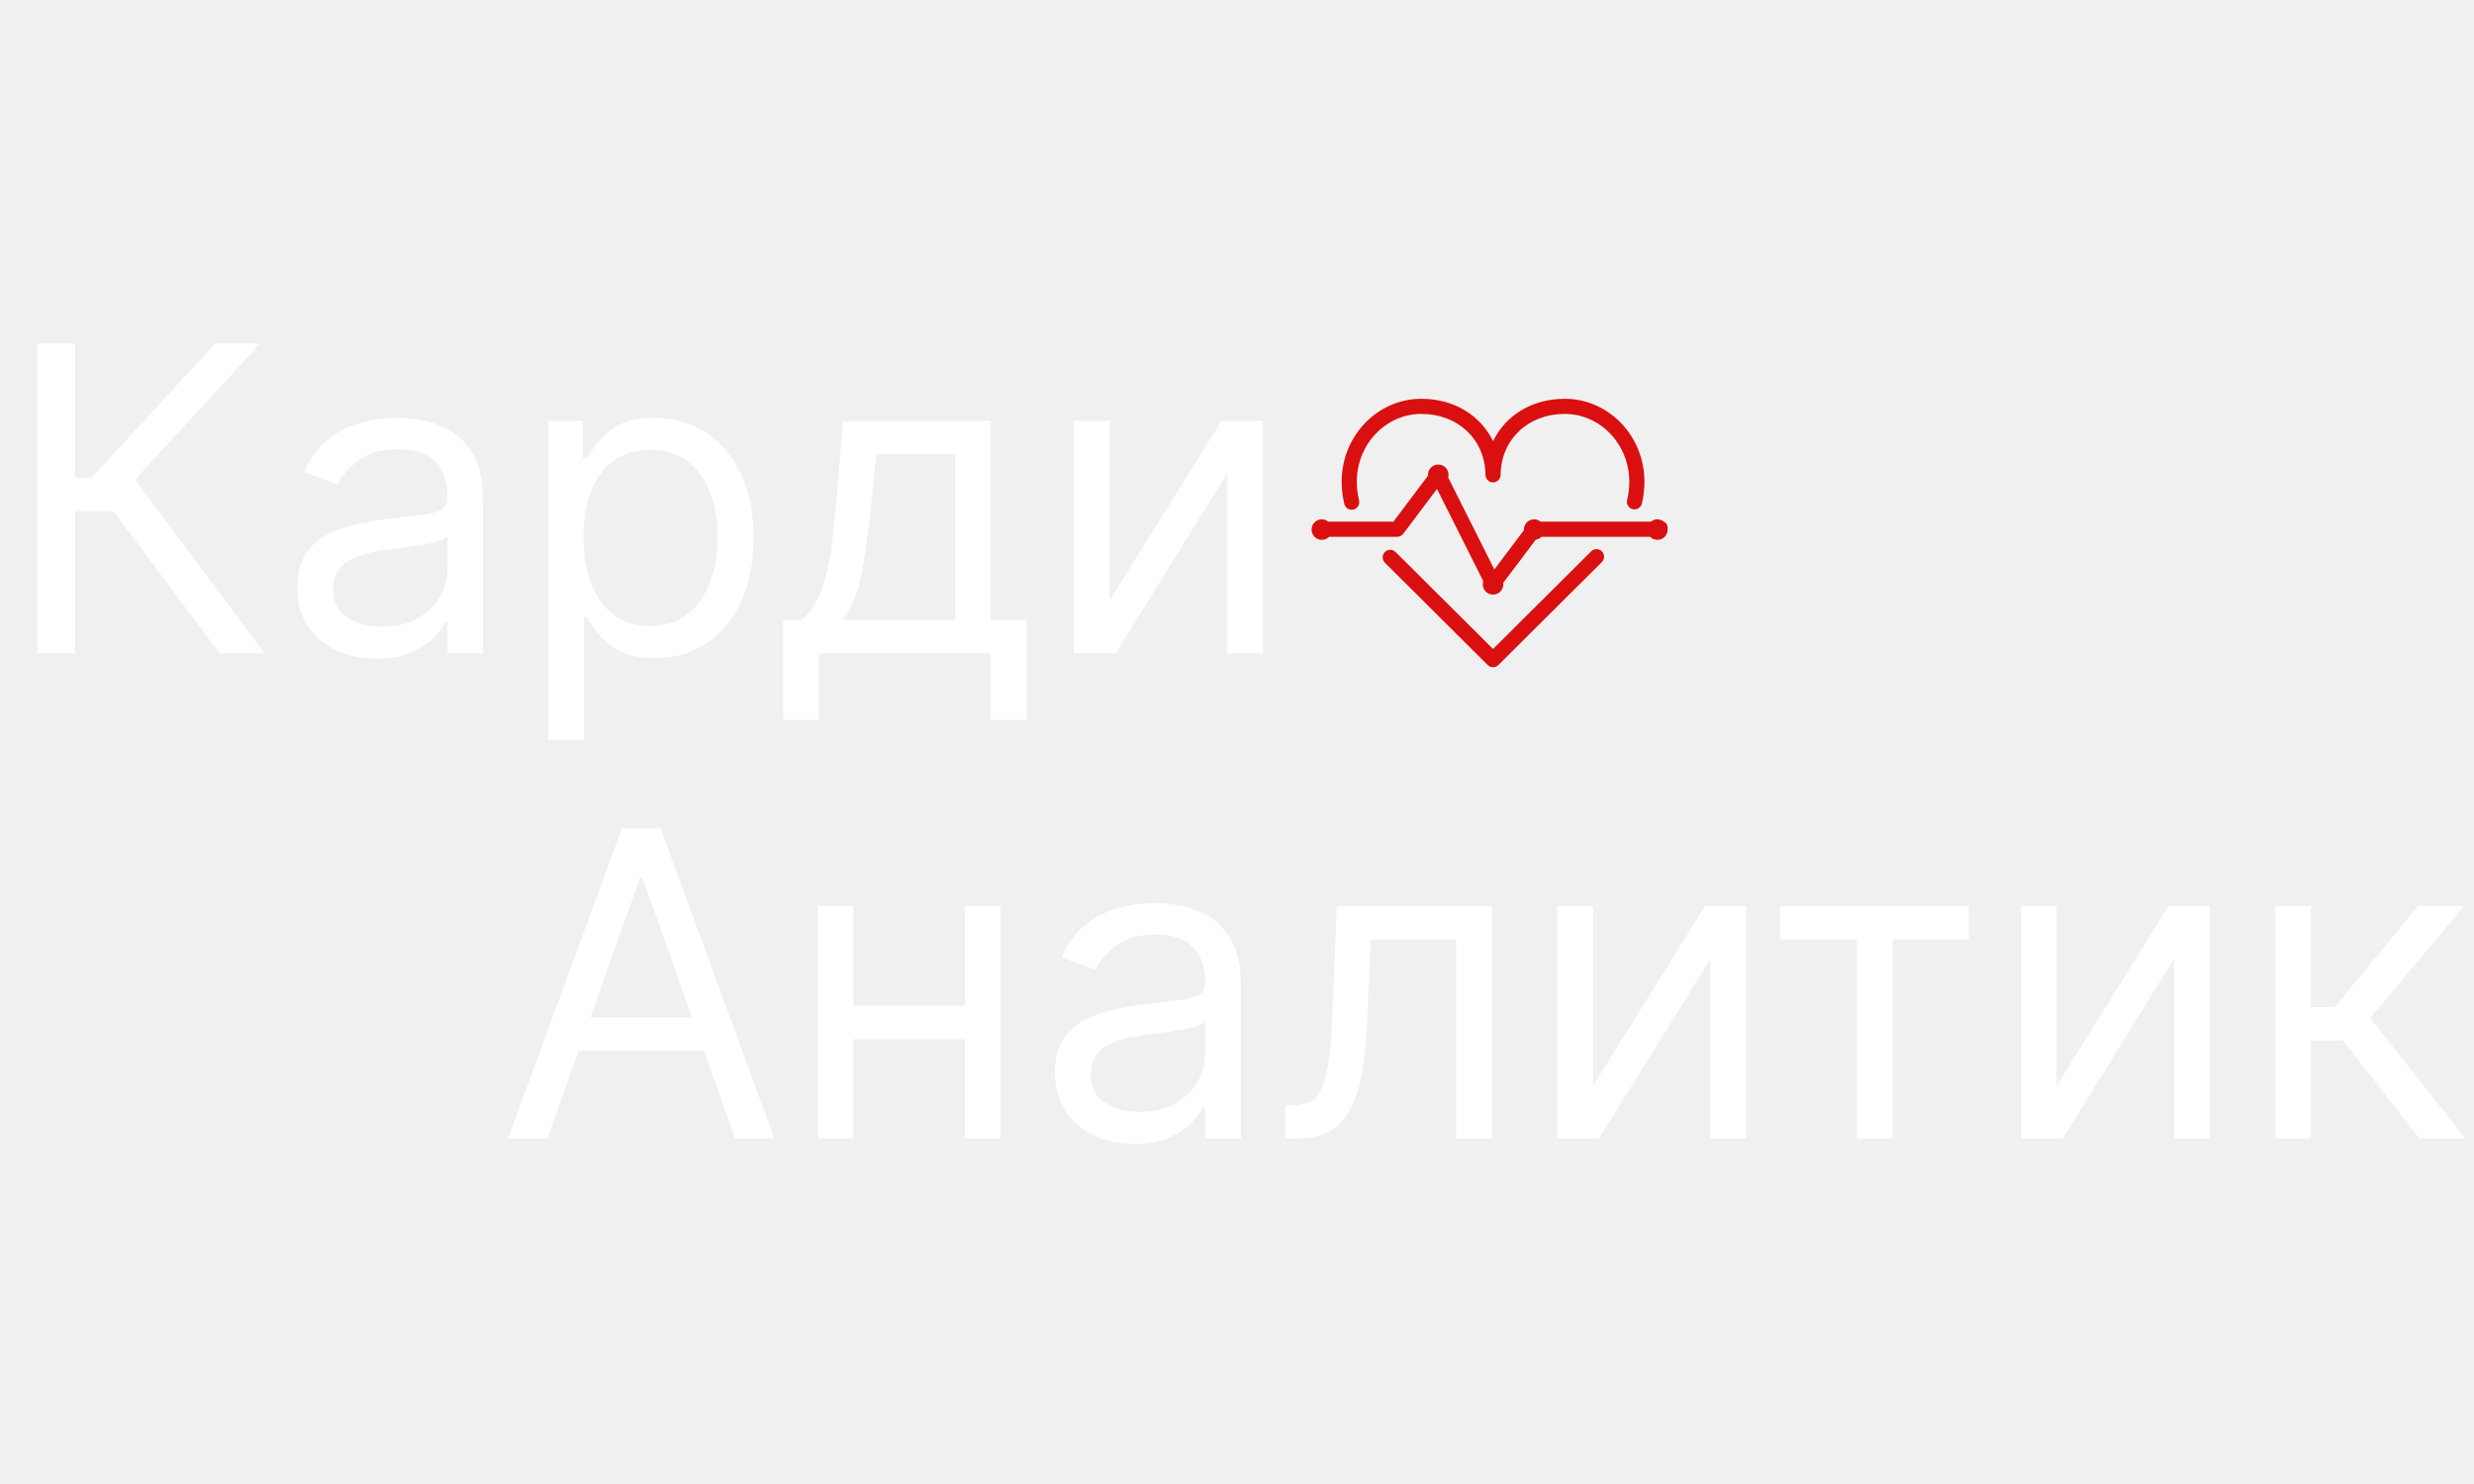
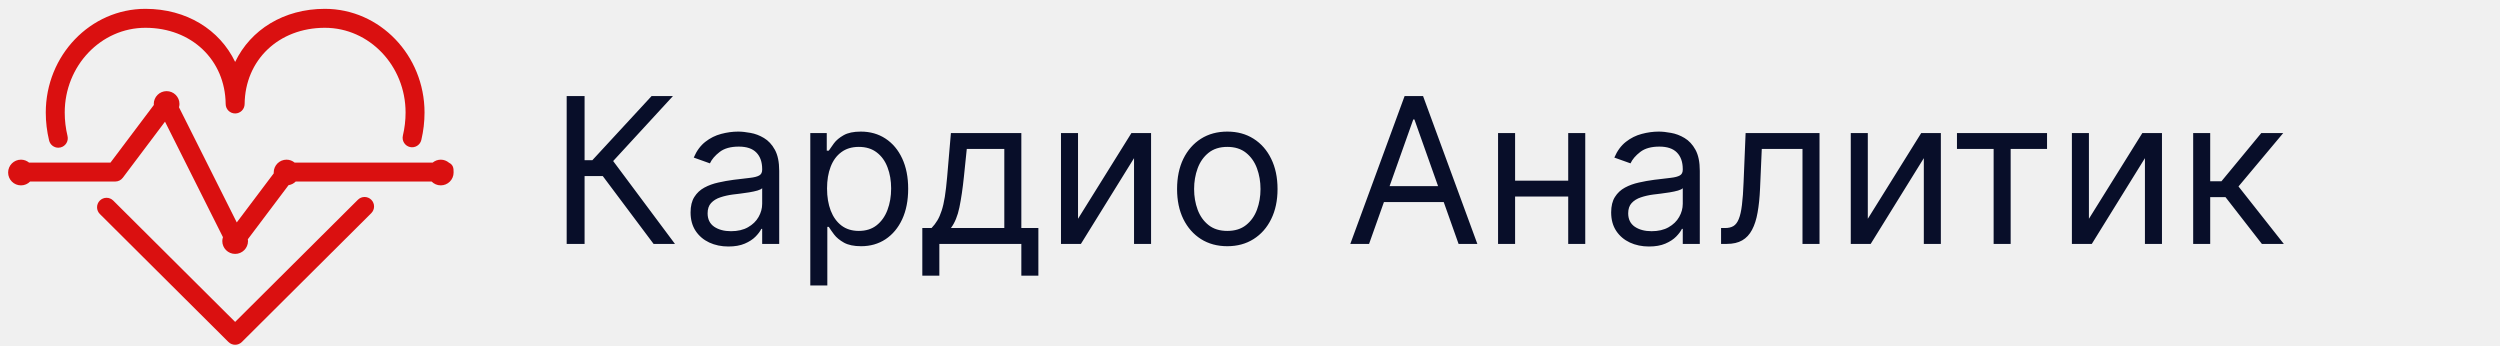
- <svg xmlns="http://www.w3.org/2000/svg" width="100" height="60" viewBox="0 0 209 85" fill="none">
-   <path d="M114.188 22.875C114.237 22.875 114.288 22.87 114.338 22.858C114.682 22.775 114.893 22.429 114.811 22.086C114.685 21.565 114.622 21.032 114.622 20.501C114.622 17.345 117.067 14.778 120.072 14.778C123.181 14.778 125.46 16.944 125.491 19.929C125.494 20.28 125.779 20.562 126.131 20.562C126.482 20.562 126.767 20.28 126.771 19.929C126.801 16.944 129.08 14.778 132.19 14.778C135.195 14.778 137.64 17.345 137.64 20.501C137.64 21.024 137.579 21.548 137.457 22.059C137.376 22.403 137.588 22.748 137.932 22.829C138.275 22.909 138.621 22.698 138.703 22.354C138.846 21.747 138.92 21.123 138.92 20.501C138.92 16.639 135.9 13.498 132.19 13.498C129.416 13.498 127.177 14.903 126.131 17.083C125.084 14.903 122.845 13.498 120.072 13.498C116.361 13.498 113.342 16.639 113.342 20.501C113.342 21.133 113.418 21.766 113.566 22.385C113.637 22.679 113.899 22.875 114.188 22.875Z" fill="#DA1010" />
-   <path d="M134.42 26.389L126.13 34.639L117.897 26.444C117.646 26.195 117.241 26.196 116.991 26.446C116.742 26.697 116.743 27.102 116.994 27.352L125.679 35.996C125.804 36.12 125.967 36.182 126.131 36.182C126.294 36.182 126.457 36.12 126.582 35.996L135.323 27.297C135.573 27.048 135.574 26.642 135.325 26.392C135.075 26.141 134.67 26.14 134.42 26.389Z" fill="#DA1010" />
-   <path d="M140.56 23.882V23.88H140.559C140.41 23.759 140.222 23.683 140.014 23.683C139.807 23.683 139.62 23.759 139.471 23.88H130.146C129.997 23.759 129.809 23.683 129.602 23.683C129.122 23.683 128.734 24.071 128.734 24.551C128.734 24.569 128.738 24.585 128.739 24.602L126.24 27.922L122.338 20.144C122.357 20.073 122.37 20 122.37 19.922C122.37 19.444 121.982 19.055 121.503 19.055C121.023 19.055 120.635 19.444 120.635 19.922C120.635 19.945 120.64 19.965 120.642 19.987L117.713 23.88H112.212C112.063 23.759 111.875 23.683 111.668 23.683C111.188 23.683 110.8 24.071 110.8 24.551C110.8 25.03 111.188 25.419 111.668 25.419C111.91 25.419 112.128 25.319 112.285 25.16H118.032C118.233 25.16 118.423 25.066 118.544 24.905L121.394 21.116L125.307 28.917C125.281 29 125.262 29.087 125.262 29.179C125.262 29.658 125.651 30.046 126.13 30.046C126.61 30.046 126.999 29.658 126.999 29.179C126.999 29.137 126.992 29.098 126.987 29.058L129.737 25.405C129.924 25.375 130.092 25.289 130.219 25.16H139.398C139.555 25.319 139.773 25.419 140.015 25.419C140.495 25.419 140.882 25.03 140.882 24.551C140.882 24.28 140.88 24.041 140.56 23.882Z" fill="#DA1010" />
-   <path d="M18.562 35L9.562 22.983H6.341V35H3.17V8.818H6.341V20.171H7.722L18.204 8.818H21.989L11.403 20.324L22.347 35H18.562ZM31.813 35.46C30.569 35.46 29.44 35.226 28.425 34.757C27.411 34.28 26.606 33.594 26.009 32.699C25.413 31.796 25.114 30.704 25.114 29.426C25.114 28.301 25.336 27.389 25.779 26.69C26.222 25.983 26.815 25.429 27.556 25.028C28.298 24.628 29.116 24.329 30.011 24.134C30.914 23.929 31.822 23.767 32.734 23.648C33.927 23.494 34.894 23.379 35.636 23.303C36.386 23.217 36.931 23.077 37.272 22.881C37.621 22.685 37.796 22.344 37.796 21.858V21.756C37.796 20.494 37.451 19.514 36.761 18.815C36.079 18.116 35.043 17.767 33.654 17.767C32.214 17.767 31.084 18.082 30.266 18.713C29.448 19.344 28.873 20.017 28.541 20.733L25.677 19.71C26.188 18.517 26.87 17.588 27.722 16.923C28.583 16.25 29.521 15.781 30.535 15.517C31.558 15.244 32.563 15.108 33.552 15.108C34.182 15.108 34.907 15.185 35.725 15.338C36.552 15.483 37.349 15.786 38.116 16.246C38.891 16.706 39.535 17.401 40.046 18.329C40.557 19.259 40.813 20.503 40.813 22.062V35H37.796V32.341H37.643C37.438 32.767 37.097 33.223 36.62 33.709C36.143 34.195 35.508 34.608 34.715 34.949C33.923 35.29 32.955 35.46 31.813 35.46ZM32.273 32.75C33.467 32.75 34.472 32.516 35.291 32.047C36.117 31.578 36.739 30.973 37.157 30.232C37.583 29.49 37.796 28.71 37.796 27.892V25.131C37.668 25.284 37.387 25.425 36.952 25.553C36.526 25.672 36.032 25.778 35.469 25.872C34.916 25.957 34.374 26.034 33.846 26.102C33.326 26.162 32.904 26.213 32.58 26.256C31.796 26.358 31.063 26.524 30.381 26.754C29.708 26.976 29.163 27.312 28.745 27.764C28.336 28.207 28.131 28.812 28.131 29.579C28.131 30.628 28.519 31.421 29.295 31.957C30.079 32.486 31.072 32.75 32.273 32.75ZM46.32 42.364V15.364H49.235V18.483H49.593C49.814 18.142 50.121 17.707 50.513 17.179C50.914 16.642 51.485 16.165 52.226 15.747C52.976 15.321 53.99 15.108 55.269 15.108C56.922 15.108 58.38 15.521 59.641 16.348C60.902 17.175 61.887 18.347 62.594 19.864C63.301 21.381 63.655 23.171 63.655 25.233C63.655 27.312 63.301 29.115 62.594 30.641C61.887 32.158 60.907 33.334 59.654 34.169C58.401 34.996 56.956 35.409 55.32 35.409C54.059 35.409 53.049 35.2 52.29 34.783C51.532 34.356 50.948 33.875 50.539 33.338C50.13 32.793 49.814 32.341 49.593 31.983H49.337V42.364H46.32ZM49.286 25.182C49.286 26.665 49.503 27.973 49.938 29.107C50.373 30.232 51.008 31.114 51.843 31.753C52.678 32.383 53.701 32.699 54.911 32.699C56.172 32.699 57.225 32.367 58.069 31.702C58.921 31.028 59.56 30.125 59.986 28.991C60.421 27.849 60.638 26.579 60.638 25.182C60.638 23.801 60.425 22.557 59.999 21.449C59.581 20.332 58.946 19.45 58.094 18.803C57.25 18.146 56.189 17.818 54.911 17.818C53.684 17.818 52.652 18.129 51.817 18.751C50.982 19.365 50.351 20.226 49.925 21.334C49.499 22.433 49.286 23.716 49.286 25.182ZM66.161 40.625V32.188H67.797C68.198 31.77 68.543 31.318 68.833 30.832C69.123 30.347 69.374 29.771 69.587 29.107C69.809 28.433 69.996 27.615 70.15 26.652C70.303 25.68 70.439 24.509 70.559 23.136L71.223 15.364H83.701V32.188H86.718V40.625H83.701V35H69.178V40.625H66.161ZM71.223 32.188H80.684V18.176H74.036L73.525 23.136C73.311 25.19 73.047 26.984 72.732 28.518C72.416 30.053 71.914 31.276 71.223 32.188ZM93.739 30.551L103.2 15.364H106.677V35H103.66V19.812L94.251 35H90.722V15.364H93.739V30.551Z" fill="#ffffff" />
-   <path d="M46.244 76H42.92L52.534 49.818H55.807L65.421 76H62.097L54.273 53.96H54.068L46.244 76ZM47.472 65.773H60.869V68.585H47.472V65.773ZM82.231 64.801V67.614H71.391V64.801H82.231ZM72.106 56.364V76H69.09V56.364H72.106ZM84.533 56.364V76H81.516V56.364H84.533ZM95.821 76.46C94.577 76.46 93.447 76.226 92.433 75.757C91.419 75.28 90.614 74.594 90.017 73.699C89.421 72.796 89.122 71.704 89.122 70.426C89.122 69.301 89.344 68.389 89.787 67.69C90.23 66.983 90.822 66.429 91.564 66.028C92.305 65.628 93.124 65.329 94.019 65.133C94.922 64.929 95.829 64.767 96.742 64.648C97.935 64.494 98.902 64.379 99.644 64.303C100.393 64.217 100.939 64.077 101.28 63.881C101.629 63.685 101.804 63.344 101.804 62.858V62.756C101.804 61.494 101.459 60.514 100.768 59.815C100.087 59.117 99.051 58.767 97.662 58.767C96.222 58.767 95.092 59.082 94.274 59.713C93.456 60.344 92.881 61.017 92.548 61.733L89.685 60.71C90.196 59.517 90.878 58.588 91.73 57.923C92.591 57.25 93.528 56.781 94.543 56.517C95.565 56.244 96.571 56.108 97.56 56.108C98.19 56.108 98.915 56.185 99.733 56.338C100.56 56.483 101.357 56.785 102.124 57.246C102.899 57.706 103.543 58.401 104.054 59.33C104.565 60.258 104.821 61.503 104.821 63.062V76H101.804V73.341H101.651C101.446 73.767 101.105 74.223 100.628 74.709C100.151 75.195 99.516 75.608 98.723 75.949C97.93 76.29 96.963 76.46 95.821 76.46ZM96.281 73.75C97.474 73.75 98.48 73.516 99.298 73.047C100.125 72.578 100.747 71.973 101.165 71.231C101.591 70.49 101.804 69.71 101.804 68.892V66.131C101.676 66.284 101.395 66.425 100.96 66.553C100.534 66.672 100.04 66.778 99.477 66.872C98.923 66.957 98.382 67.034 97.854 67.102C97.334 67.162 96.912 67.213 96.588 67.256C95.804 67.358 95.071 67.524 94.389 67.754C93.716 67.976 93.171 68.312 92.753 68.764C92.344 69.207 92.139 69.812 92.139 70.579C92.139 71.628 92.527 72.421 93.303 72.957C94.087 73.486 95.079 73.75 96.281 73.75ZM108.589 76V73.188H109.305C109.893 73.188 110.383 73.072 110.775 72.842C111.167 72.604 111.483 72.19 111.721 71.602C111.968 71.006 112.156 70.179 112.284 69.122C112.42 68.057 112.518 66.702 112.578 65.057L112.936 56.364H126.027V76H123.01V59.176H115.799L115.493 66.182C115.424 67.793 115.279 69.212 115.058 70.439C114.845 71.658 114.517 72.68 114.074 73.507C113.639 74.334 113.059 74.956 112.335 75.374C111.61 75.791 110.703 76 109.612 76H108.589ZM134.579 71.551L144.039 56.364H147.517V76H144.5V60.812L135.091 76H131.562V56.364H134.579V71.551ZM150.371 59.176V56.364H166.325V59.176H159.882V76H156.865V59.176H150.371ZM173.743 71.551L183.203 56.364H186.681V76H183.664V60.812L174.255 76H170.726V56.364H173.743V71.551ZM192.207 76V56.364H195.224V64.903H197.218L204.275 56.364H208.161L200.235 65.824L208.263 76H204.377L197.934 67.716H195.224V76H192.207Z" fill="#ffffff" />
+ <svg xmlns="http://www.w3.org/2000/svg" width="246" height="34" viewBox="0 0 246 34" fill="none">
+   <path d="M64.312 24L59.312 17.324H57.523V24H55.761V9.455H57.523V15.761H58.29L64.114 9.455H66.216L60.335 15.847L66.415 24H64.312ZM71.674 24.256C70.983 24.256 70.355 24.125 69.792 23.865C69.228 23.6 68.781 23.219 68.45 22.722C68.118 22.22 67.952 21.614 67.952 20.903C67.952 20.278 68.076 19.772 68.322 19.384C68.568 18.991 68.897 18.683 69.309 18.46C69.721 18.238 70.175 18.072 70.673 17.963C71.174 17.849 71.679 17.759 72.185 17.693C72.848 17.608 73.386 17.544 73.798 17.501C74.214 17.454 74.517 17.376 74.707 17.267C74.901 17.158 74.998 16.969 74.998 16.699V16.642C74.998 15.941 74.806 15.397 74.423 15.008C74.044 14.62 73.469 14.426 72.697 14.426C71.897 14.426 71.269 14.601 70.815 14.952C70.36 15.302 70.04 15.676 69.856 16.074L68.265 15.506C68.549 14.843 68.928 14.327 69.401 13.957C69.879 13.583 70.4 13.323 70.964 13.176C71.532 13.025 72.091 12.949 72.64 12.949C72.99 12.949 73.393 12.992 73.847 13.077C74.307 13.157 74.749 13.325 75.175 13.581C75.606 13.837 75.964 14.223 76.248 14.739C76.532 15.255 76.674 15.946 76.674 16.812V24H74.998V22.523H74.913C74.799 22.759 74.61 23.013 74.344 23.283C74.079 23.553 73.727 23.782 73.286 23.972C72.846 24.161 72.308 24.256 71.674 24.256ZM71.93 22.75C72.593 22.75 73.151 22.62 73.606 22.359C74.065 22.099 74.411 21.763 74.643 21.351C74.879 20.939 74.998 20.506 74.998 20.051V18.517C74.927 18.602 74.771 18.68 74.529 18.751C74.292 18.818 74.018 18.877 73.705 18.929C73.397 18.976 73.097 19.019 72.803 19.057C72.514 19.09 72.28 19.118 72.1 19.142C71.665 19.199 71.257 19.291 70.879 19.419C70.504 19.542 70.201 19.729 69.969 19.98C69.742 20.226 69.629 20.562 69.629 20.989C69.629 21.571 69.844 22.011 70.275 22.31C70.71 22.603 71.262 22.75 71.93 22.75ZM79.733 28.091V13.091H81.353V14.824H81.552C81.675 14.634 81.845 14.393 82.063 14.099C82.285 13.801 82.603 13.536 83.015 13.304C83.431 13.067 83.995 12.949 84.705 12.949C85.624 12.949 86.433 13.178 87.134 13.638C87.835 14.097 88.382 14.748 88.775 15.591C89.168 16.434 89.364 17.428 89.364 18.574C89.364 19.729 89.168 20.731 88.775 21.578C88.382 22.421 87.837 23.074 87.141 23.538C86.445 23.998 85.642 24.227 84.733 24.227C84.033 24.227 83.472 24.111 83.05 23.879C82.629 23.642 82.304 23.375 82.077 23.077C81.85 22.774 81.675 22.523 81.552 22.324H81.409V28.091H79.733ZM81.381 18.546C81.381 19.369 81.502 20.096 81.743 20.726C81.985 21.351 82.338 21.841 82.802 22.196C83.266 22.546 83.834 22.722 84.506 22.722C85.207 22.722 85.791 22.537 86.26 22.168C86.734 21.794 87.089 21.292 87.326 20.662C87.567 20.027 87.688 19.322 87.688 18.546C87.688 17.778 87.57 17.087 87.333 16.472C87.101 15.851 86.748 15.361 86.275 15.001C85.806 14.637 85.216 14.454 84.506 14.454C83.824 14.454 83.251 14.627 82.787 14.973C82.323 15.314 81.973 15.792 81.736 16.408C81.499 17.018 81.381 17.731 81.381 18.546ZM90.756 27.125V22.438H91.665C91.888 22.206 92.079 21.954 92.24 21.685C92.401 21.415 92.541 21.095 92.659 20.726C92.783 20.352 92.887 19.897 92.972 19.362C93.057 18.822 93.133 18.171 93.199 17.409L93.569 13.091H100.5V22.438H102.176V27.125H100.5V24H92.432V27.125H90.756ZM93.569 22.438H98.824V14.653H95.131L94.847 17.409C94.729 18.55 94.582 19.547 94.407 20.399C94.231 21.251 93.952 21.931 93.569 22.438ZM106.077 21.528L111.333 13.091H113.265V24H111.589V15.562L106.362 24H104.401V13.091H106.077V21.528ZM120.767 24.227C119.782 24.227 118.918 23.993 118.174 23.524C117.436 23.055 116.858 22.4 116.441 21.557C116.029 20.714 115.824 19.729 115.824 18.602C115.824 17.466 116.029 16.474 116.441 15.626C116.858 14.779 117.436 14.121 118.174 13.652C118.918 13.183 119.782 12.949 120.767 12.949C121.752 12.949 122.613 13.183 123.352 13.652C124.095 14.121 124.673 14.779 125.085 15.626C125.502 16.474 125.71 17.466 125.71 18.602C125.71 19.729 125.502 20.714 125.085 21.557C124.673 22.4 124.095 23.055 123.352 23.524C122.613 23.993 121.752 24.227 120.767 24.227ZM120.767 22.722C121.515 22.722 122.13 22.53 122.613 22.146C123.096 21.763 123.454 21.259 123.686 20.634C123.918 20.009 124.034 19.331 124.034 18.602C124.034 17.873 123.918 17.194 123.686 16.564C123.454 15.934 123.096 15.425 122.613 15.037C122.13 14.649 121.515 14.454 120.767 14.454C120.019 14.454 119.403 14.649 118.92 15.037C118.437 15.425 118.08 15.934 117.848 16.564C117.616 17.194 117.5 17.873 117.5 18.602C117.5 19.331 117.616 20.009 117.848 20.634C118.08 21.259 118.437 21.763 118.92 22.146C119.403 22.53 120.019 22.722 120.767 22.722ZM134.717 24H132.871L138.212 9.455H140.03L145.371 24H143.524L139.178 11.756H139.064L134.717 24ZM135.399 18.318H142.842V19.881H135.399V18.318ZM154.71 17.778V19.341H148.688V17.778H154.71ZM149.085 13.091V24H147.409V13.091H149.085ZM155.989 13.091V24H154.312V13.091H155.989ZM162.26 24.256C161.569 24.256 160.941 24.125 160.378 23.865C159.814 23.6 159.367 23.219 159.036 22.722C158.704 22.22 158.538 21.614 158.538 20.903C158.538 20.278 158.661 19.772 158.908 19.384C159.154 18.991 159.483 18.683 159.895 18.46C160.307 18.238 160.761 18.072 161.259 17.963C161.76 17.849 162.265 17.759 162.771 17.693C163.434 17.608 163.972 17.544 164.384 17.501C164.8 17.454 165.103 17.376 165.293 17.267C165.487 17.158 165.584 16.969 165.584 16.699V16.642C165.584 15.941 165.392 15.397 165.009 15.008C164.63 14.62 164.054 14.426 163.283 14.426C162.482 14.426 161.855 14.601 161.401 14.952C160.946 15.302 160.626 15.676 160.442 16.074L158.851 15.506C159.135 14.843 159.514 14.327 159.987 13.957C160.465 13.583 160.986 13.323 161.55 13.176C162.118 13.025 162.677 12.949 163.226 12.949C163.576 12.949 163.979 12.992 164.433 13.077C164.893 13.157 165.335 13.325 165.761 13.581C166.192 13.837 166.55 14.223 166.834 14.739C167.118 15.255 167.26 15.946 167.26 16.812V24H165.584V22.523H165.499C165.385 22.759 165.196 23.013 164.93 23.283C164.665 23.553 164.313 23.782 163.872 23.972C163.432 24.161 162.894 24.256 162.26 24.256ZM162.516 22.75C163.179 22.75 163.737 22.62 164.192 22.359C164.651 22.099 164.997 21.763 165.229 21.351C165.465 20.939 165.584 20.506 165.584 20.051V18.517C165.513 18.602 165.357 18.68 165.115 18.751C164.878 18.818 164.604 18.877 164.291 18.929C163.983 18.976 163.683 19.019 163.389 19.057C163.1 19.09 162.866 19.118 162.686 19.142C162.25 19.199 161.843 19.291 161.464 19.419C161.09 19.542 160.787 19.729 160.555 19.98C160.328 20.226 160.214 20.562 160.214 20.989C160.214 21.571 160.43 22.011 160.861 22.31C161.296 22.603 161.848 22.75 162.516 22.75ZM169.353 24V22.438H169.751C170.078 22.438 170.35 22.374 170.568 22.246C170.786 22.113 170.961 21.884 171.093 21.557C171.231 21.225 171.335 20.766 171.406 20.179C171.482 19.587 171.536 18.834 171.569 17.921L171.768 13.091H179.041V24H177.365V14.653H173.359L173.189 18.546C173.151 19.44 173.07 20.229 172.947 20.91C172.829 21.588 172.646 22.156 172.4 22.615C172.159 23.074 171.837 23.42 171.434 23.652C171.032 23.884 170.528 24 169.922 24H169.353ZM183.792 21.528L189.048 13.091H190.98V24H189.304V15.562L184.076 24H182.116V13.091H183.792V21.528ZM192.565 14.653V13.091H201.429V14.653H197.849V24H196.173V14.653H192.565ZM205.55 21.528L210.806 13.091H212.738V24H211.061V15.562L205.834 24H203.874V13.091H205.55V21.528ZM215.808 24V13.091H217.484V17.835H218.592L222.512 13.091H224.671L220.268 18.347L224.728 24H222.569L218.989 19.398H217.484V24H215.808Z" fill="#080E29" />
+   <path d="M5.737 14.535C5.809 14.535 5.882 14.526 5.956 14.509C6.456 14.388 6.765 13.885 6.644 13.384C6.462 12.625 6.369 11.848 6.369 11.074C6.369 6.476 9.932 2.735 14.31 2.735C18.841 2.735 22.162 5.892 22.206 10.241C22.212 10.753 22.627 11.164 23.139 11.164C23.65 11.164 24.066 10.752 24.071 10.241C24.116 5.892 27.437 2.735 31.968 2.735C36.347 2.735 39.909 6.476 39.909 11.074C39.909 11.837 39.82 12.601 39.643 13.345C39.525 13.846 39.835 14.349 40.336 14.467C40.836 14.584 41.339 14.277 41.458 13.775C41.668 12.89 41.774 11.981 41.774 11.074C41.774 5.448 37.375 0.87 31.968 0.87C27.927 0.87 24.663 2.918 23.139 6.094C21.614 2.918 18.352 0.87 14.31 0.87C8.903 0.87 4.504 5.447 4.504 11.074C4.504 11.995 4.614 12.918 4.831 13.82C4.934 14.248 5.315 14.535 5.737 14.535Z" fill="#DA1010" />
+   <path d="M35.217 19.655L23.138 31.676L11.141 19.735C10.776 19.372 10.186 19.373 9.822 19.738C9.459 20.103 9.46 20.694 9.825 21.057L22.481 33.653C22.663 33.834 22.901 33.925 23.139 33.925C23.377 33.925 23.615 33.834 23.797 33.653L36.533 20.977C36.898 20.614 36.9 20.023 36.537 19.658C36.172 19.293 35.583 19.291 35.217 19.655Z" fill="#DA1010" />
+   <path d="M44.165 16.002V15.998C43.947 15.822 43.672 15.711 43.37 15.711C43.068 15.711 42.795 15.822 42.577 15.998H28.99C28.773 15.822 28.499 15.711 28.197 15.711C27.498 15.711 26.933 16.277 26.933 16.976C26.933 17.002 26.939 17.025 26.94 17.05L23.298 21.887L17.612 10.555C17.64 10.451 17.66 10.344 17.66 10.232C17.66 9.534 17.093 8.968 16.395 8.968C15.697 8.968 15.131 9.534 15.131 10.232C15.131 10.264 15.138 10.294 15.141 10.326L10.873 15.998H2.858C2.64 15.822 2.367 15.711 2.065 15.711C1.365 15.711 0.8 16.277 0.8 16.976C0.8 17.675 1.365 18.241 2.065 18.241C2.417 18.241 2.735 18.096 2.964 17.863H11.338C11.631 17.863 11.907 17.726 12.084 17.491L16.236 11.972L21.939 23.338C21.9 23.459 21.874 23.586 21.874 23.72C21.874 24.418 22.439 24.984 23.138 24.984C23.837 24.984 24.404 24.418 24.404 23.72C24.404 23.659 24.394 23.601 24.386 23.543L28.393 18.22C28.666 18.177 28.911 18.051 29.097 17.863H42.471C42.7 18.095 43.018 18.24 43.37 18.24C44.07 18.24 44.634 17.674 44.634 16.976C44.633 16.581 44.631 16.233 44.165 16.002Z" fill="#DA1010" />
</svg>
